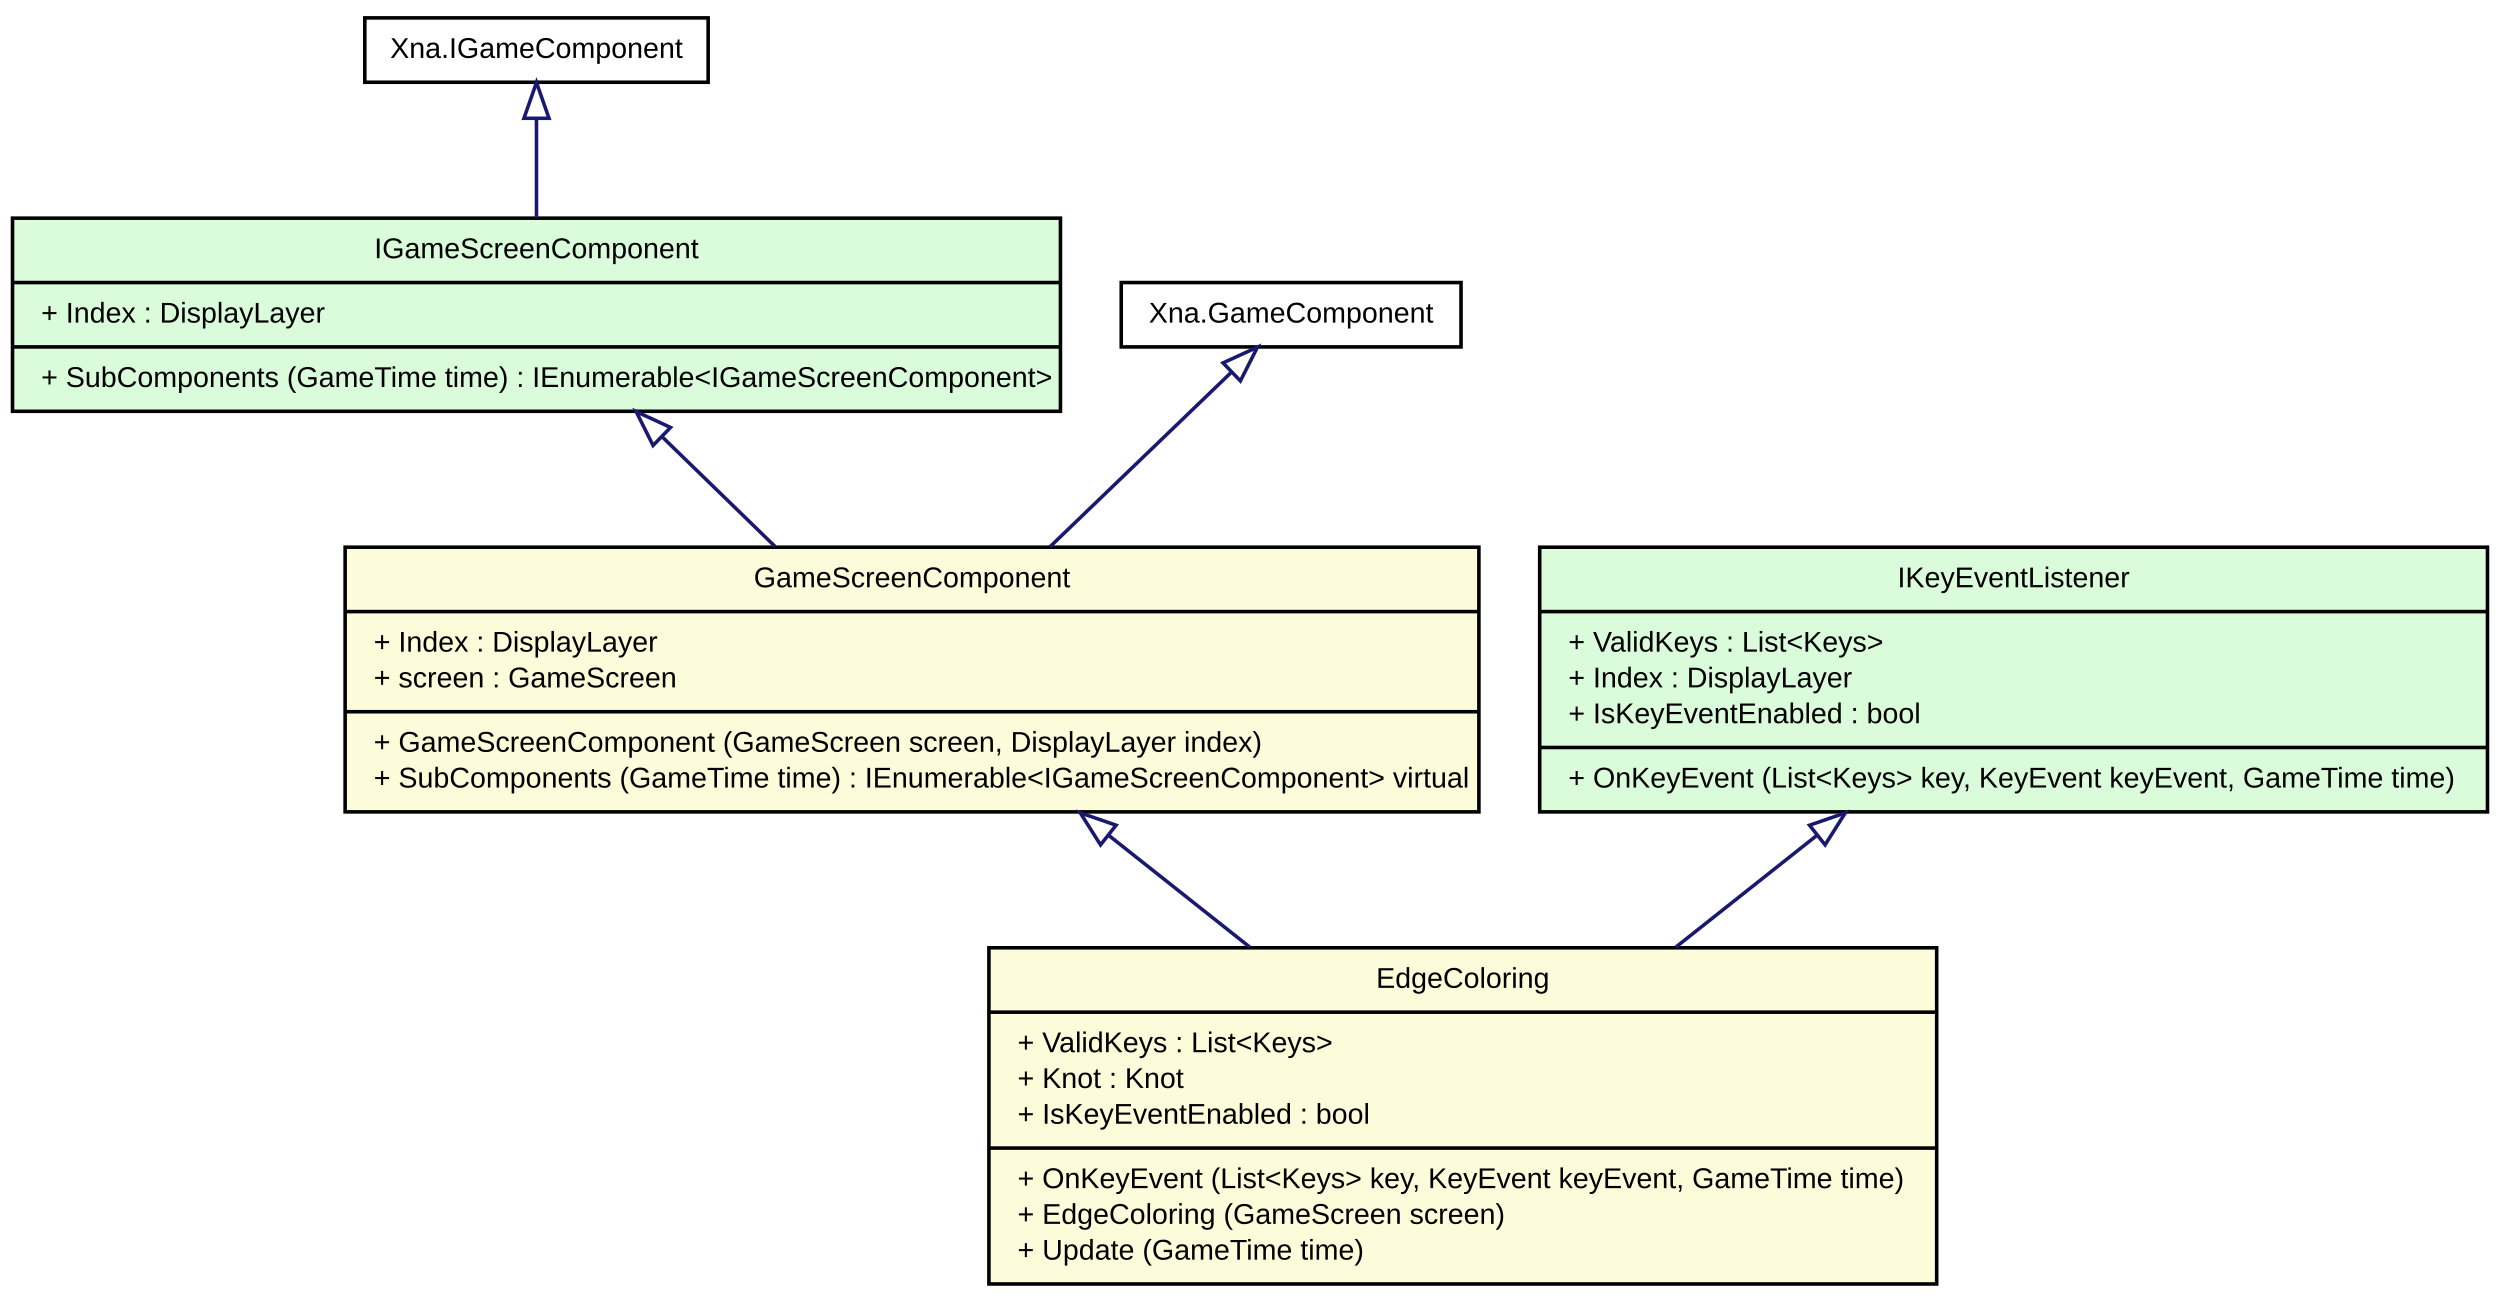
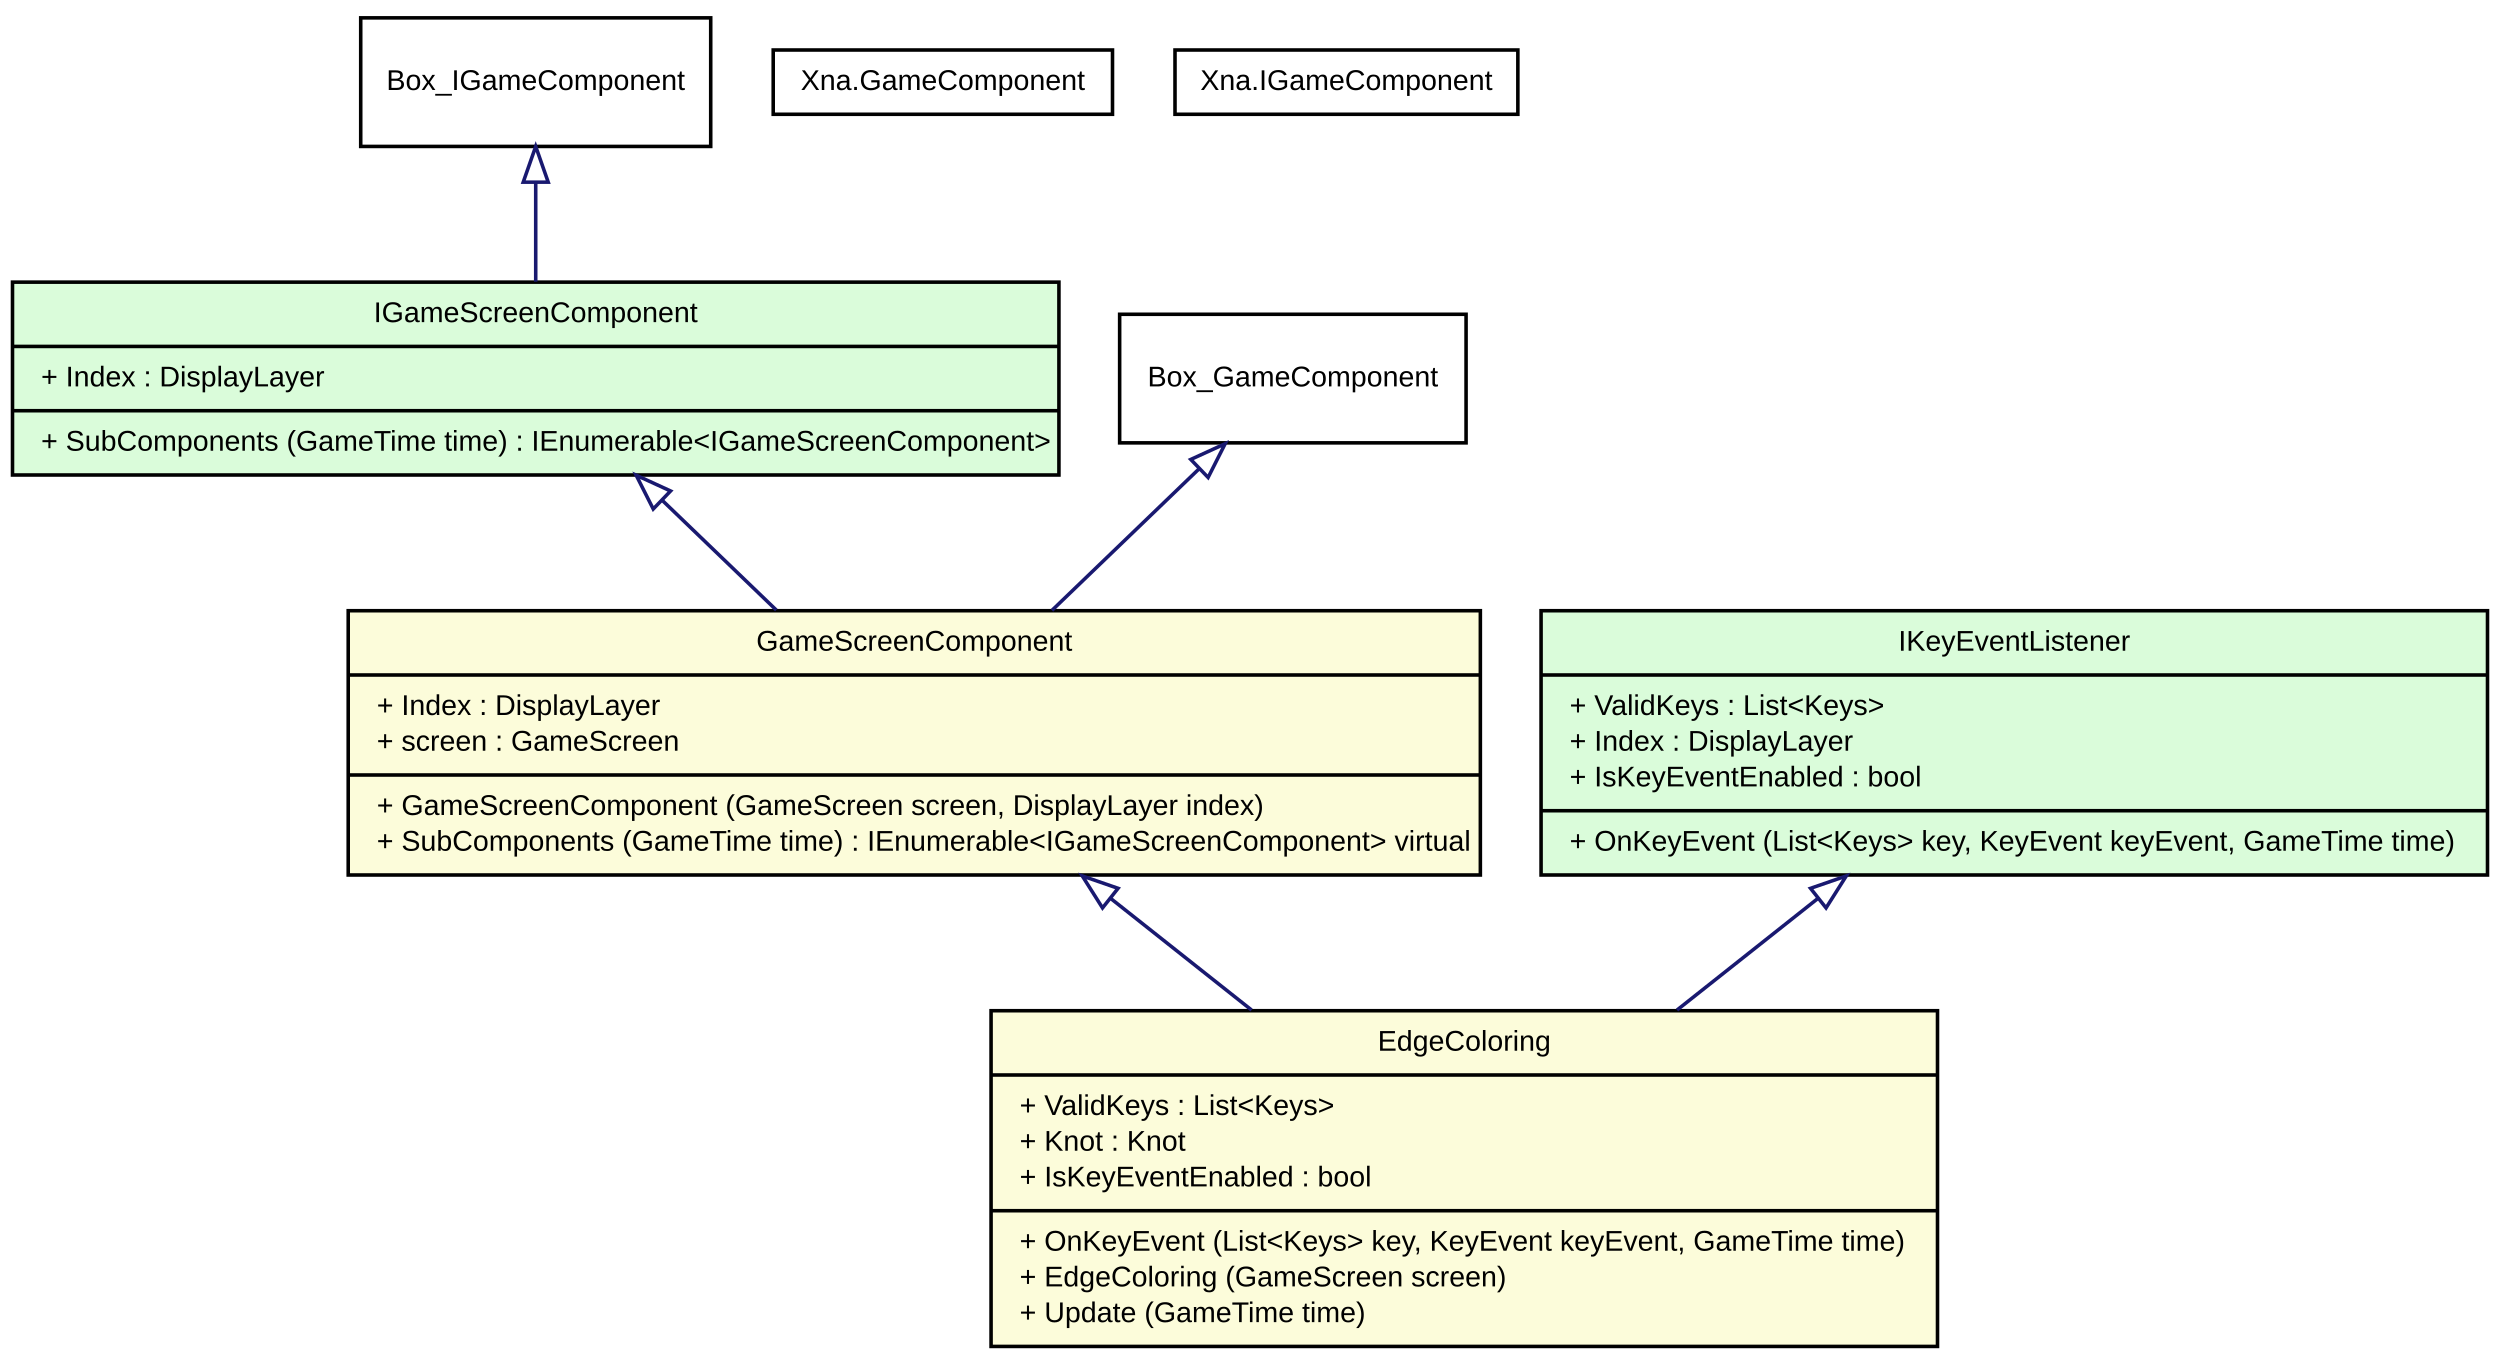
- <svg xmlns="http://www.w3.org/2000/svg" width="699pt" height="364pt" viewBox="0.00 0.00 699.00 364.00">
-   <g id="graph1" class="graph" transform="scale(1 1) rotate(0) translate(4 360)">
-     <polygon fill="white" stroke="white" points="-4,5 -4,-360 696,-360 696,5 -4,5" />
+ <svg xmlns="http://www.w3.org/2000/svg" width="700pt" height="382pt" viewBox="0.00 0.00 700.00 382.00">
+   <g id="graph1" class="graph" transform="scale(1 1) rotate(0) translate(4 378)">
+     <polygon fill="white" stroke="white" points="-4,5 -4,-378 697,-378 697,5 -4,5" />
    <g id="node1" class="node">
-       <polygon fill="#fcfcda" stroke="black" points="272.5,-1 272.5,-95 537.5,-95 537.5,-1 272.5,-1" />
-       <text text-anchor="middle" x="405" y="-83.8" font-family="Arial" font-size="8.00">EdgeColoring</text>
-       <polyline fill="none" stroke="black" points="272.5,-77 537.5,-77 " />
-       <text text-anchor="start" x="280.5" y="-65.8" font-family="Arial" font-size="8.00">+ ValidKeys : List&lt;Keys&gt;</text>
-       <text text-anchor="start" x="280.5" y="-55.8" font-family="Arial" font-size="8.00">+ Knot : Knot</text>
-       <text text-anchor="start" x="280.5" y="-45.8" font-family="Arial" font-size="8.00">+ IsKeyEventEnabled : bool</text>
-       <polyline fill="none" stroke="black" points="272.5,-39 537.5,-39 " />
-       <text text-anchor="start" x="280.5" y="-27.8" font-family="Arial" font-size="8.00">+ OnKeyEvent (List&lt;Keys&gt; key, KeyEvent keyEvent, GameTime time)</text>
-       <text text-anchor="start" x="280.5" y="-17.8" font-family="Arial" font-size="8.00">+ EdgeColoring (GameScreen screen)</text>
-       <text text-anchor="start" x="280.5" y="-7.8" font-family="Arial" font-size="8.00">+ Update (GameTime time)</text>
+       <polygon fill="#fcfcda" stroke="black" points="273.5,-1 273.5,-95 538.5,-95 538.5,-1 273.5,-1" />
+       <text text-anchor="middle" x="406" y="-83.8" font-family="Arial" font-size="8.00">EdgeColoring</text>
+       <polyline fill="none" stroke="black" points="273.5,-77 538.5,-77 " />
+       <text text-anchor="start" x="281.5" y="-65.8" font-family="Arial" font-size="8.00">+ ValidKeys : List&lt;Keys&gt;</text>
+       <text text-anchor="start" x="281.5" y="-55.8" font-family="Arial" font-size="8.00">+ Knot : Knot</text>
+       <text text-anchor="start" x="281.5" y="-45.8" font-family="Arial" font-size="8.00">+ IsKeyEventEnabled : bool</text>
+       <polyline fill="none" stroke="black" points="273.5,-39 538.5,-39 " />
+       <text text-anchor="start" x="281.5" y="-27.8" font-family="Arial" font-size="8.00">+ OnKeyEvent (List&lt;Keys&gt; key, KeyEvent keyEvent, GameTime time)</text>
+       <text text-anchor="start" x="281.5" y="-17.8" font-family="Arial" font-size="8.00">+ EdgeColoring (GameScreen screen)</text>
+       <text text-anchor="start" x="281.5" y="-7.8" font-family="Arial" font-size="8.00">+ Update (GameTime time)</text>
    </g>
    <g id="node2" class="node">
-       <polygon fill="#fcfcda" stroke="black" points="92.5,-133 92.5,-207 409.5,-207 409.5,-133 92.5,-133" />
-       <text text-anchor="middle" x="251" y="-195.8" font-family="Arial" font-size="8.00">GameScreenComponent</text>
-       <polyline fill="none" stroke="black" points="92.5,-189 409.5,-189 " />
-       <text text-anchor="start" x="100.5" y="-177.8" font-family="Arial" font-size="8.00">+ Index : DisplayLayer</text>
-       <text text-anchor="start" x="100.5" y="-167.8" font-family="Arial" font-size="8.00">+ screen : GameScreen</text>
-       <polyline fill="none" stroke="black" points="92.5,-161 409.5,-161 " />
-       <text text-anchor="start" x="100.5" y="-149.8" font-family="Arial" font-size="8.00">+ GameScreenComponent (GameScreen screen, DisplayLayer index)</text>
-       <text text-anchor="start" x="100.5" y="-139.8" font-family="Arial" font-size="8.00">+ SubComponents (GameTime time) : IEnumerable&lt;IGameScreenComponent&gt; virtual</text>
+       <polygon fill="#fcfcda" stroke="black" points="93.5,-133 93.5,-207 410.5,-207 410.5,-133 93.5,-133" />
+       <text text-anchor="middle" x="252" y="-195.8" font-family="Arial" font-size="8.00">GameScreenComponent</text>
+       <polyline fill="none" stroke="black" points="93.5,-189 410.5,-189 " />
+       <text text-anchor="start" x="101.5" y="-177.8" font-family="Arial" font-size="8.00">+ Index : DisplayLayer</text>
+       <text text-anchor="start" x="101.5" y="-167.8" font-family="Arial" font-size="8.00">+ screen : GameScreen</text>
+       <polyline fill="none" stroke="black" points="93.5,-161 410.5,-161 " />
+       <text text-anchor="start" x="101.5" y="-149.8" font-family="Arial" font-size="8.00">+ GameScreenComponent (GameScreen screen, DisplayLayer index)</text>
+       <text text-anchor="start" x="101.5" y="-139.8" font-family="Arial" font-size="8.00">+ SubComponents (GameTime time) : IEnumerable&lt;IGameScreenComponent&gt; virtual</text>
    </g>
    <g id="edge2" class="edge">
-       <path fill="none" stroke="midnightblue" d="M305.894,-126.513C318.713,-116.358 332.425,-105.495 345.435,-95.188" />
-       <polygon fill="none" stroke="midnightblue" points="303.707,-123.78 298.042,-132.733 308.054,-129.267 303.707,-123.78" />
+       <path fill="none" stroke="midnightblue" d="M306.894,-126.513C319.713,-116.358 333.425,-105.495 346.435,-95.188" />
+       <polygon fill="none" stroke="midnightblue" points="304.707,-123.78 299.042,-132.733 309.054,-129.267 304.707,-123.78" />
    </g>
    <g id="node3" class="node">
      <polygon fill="#dafcda" stroke="black" points="-0.5,-245 -0.5,-299 292.5,-299 292.5,-245 -0.5,-245" />
      <text text-anchor="middle" x="146" y="-287.8" font-family="Arial" font-size="8.00">IGameScreenComponent</text>
      <polyline fill="none" stroke="black" points="-0.5,-281 292.5,-281 " />
      <text text-anchor="start" x="7.5" y="-269.8" font-family="Arial" font-size="8.00">+ Index : DisplayLayer</text>
      <polyline fill="none" stroke="black" points="-0.5,-263 292.5,-263 " />
      <text text-anchor="start" x="7.5" y="-251.8" font-family="Arial" font-size="8.00">+ SubComponents (GameTime time) : IEnumerable&lt;IGameScreenComponent&gt;</text>
    </g>
    <g id="edge8" class="edge">
-       <path fill="none" stroke="midnightblue" d="M181.065,-237.937C191.229,-228.063 202.378,-217.233 212.728,-207.178" />
-       <polygon fill="none" stroke="midnightblue" points="178.596,-235.455 173.862,-244.934 183.474,-240.476 178.596,-235.455" />
+       <path fill="none" stroke="midnightblue" d="M181.399,-237.937C191.66,-228.063 202.915,-217.233 213.364,-207.178" />
+       <polygon fill="none" stroke="midnightblue" points="178.907,-235.478 174.128,-244.934 183.76,-240.522 178.907,-235.478" />
    </g>
    <g id="node4" class="node">
-       <polygon fill="#dafcda" stroke="black" points="426.5,-133 426.5,-207 691.5,-207 691.5,-133 426.5,-133" />
-       <text text-anchor="middle" x="559" y="-195.8" font-family="Arial" font-size="8.00">IKeyEventListener</text>
-       <polyline fill="none" stroke="black" points="426.5,-189 691.5,-189 " />
-       <text text-anchor="start" x="434.5" y="-177.8" font-family="Arial" font-size="8.00">+ ValidKeys : List&lt;Keys&gt;</text>
-       <text text-anchor="start" x="434.5" y="-167.8" font-family="Arial" font-size="8.00">+ Index : DisplayLayer</text>
-       <text text-anchor="start" x="434.5" y="-157.8" font-family="Arial" font-size="8.00">+ IsKeyEventEnabled : bool</text>
-       <polyline fill="none" stroke="black" points="426.5,-151 691.5,-151 " />
-       <text text-anchor="start" x="434.5" y="-139.8" font-family="Arial" font-size="8.00">+ OnKeyEvent (List&lt;Keys&gt; key, KeyEvent keyEvent, GameTime time)</text>
+       <polygon fill="#dafcda" stroke="black" points="427.5,-133 427.5,-207 692.5,-207 692.5,-133 427.5,-133" />
+       <text text-anchor="middle" x="560" y="-195.8" font-family="Arial" font-size="8.00">IKeyEventListener</text>
+       <polyline fill="none" stroke="black" points="427.5,-189 692.5,-189 " />
+       <text text-anchor="start" x="435.5" y="-177.8" font-family="Arial" font-size="8.00">+ ValidKeys : List&lt;Keys&gt;</text>
+       <text text-anchor="start" x="435.5" y="-167.8" font-family="Arial" font-size="8.00">+ Index : DisplayLayer</text>
+       <text text-anchor="start" x="435.5" y="-157.8" font-family="Arial" font-size="8.00">+ IsKeyEventEnabled : bool</text>
+       <polyline fill="none" stroke="black" points="427.5,-151 692.5,-151 " />
+       <text text-anchor="start" x="435.5" y="-139.8" font-family="Arial" font-size="8.00">+ OnKeyEvent (List&lt;Keys&gt; key, KeyEvent keyEvent, GameTime time)</text>
    </g>
    <g id="edge4" class="edge">
-       <path fill="none" stroke="midnightblue" d="M504.106,-126.513C491.287,-116.358 477.575,-105.495 464.565,-95.188" />
-       <polygon fill="none" stroke="midnightblue" points="501.946,-129.267 511.958,-132.733 506.293,-123.78 501.946,-129.267" />
+       <path fill="none" stroke="midnightblue" d="M505.106,-126.513C492.287,-116.358 478.575,-105.495 465.565,-95.188" />
+       <polygon fill="none" stroke="midnightblue" points="502.946,-129.267 512.958,-132.733 507.293,-123.78 502.946,-129.267" />
    </g>
    <g id="node5" class="node">
-       <polygon fill="#ffffff" stroke="black" points="309.5,-263 309.5,-281 404.5,-281 404.5,-263 309.5,-263" />
-       <text text-anchor="middle" x="357" y="-269.8" font-family="Arial" font-size="8.00">Xna.GameComponent</text>
+       <polygon fill="#ffffff" stroke="black" points="212.5,-346 212.5,-364 307.5,-364 307.5,-346 212.5,-346" />
+       <text text-anchor="middle" x="260" y="-352.8" font-family="Arial" font-size="8.00">Xna.GameComponent</text>
+     </g>
+     <g id="node6" class="node">
+       <polygon fill="#ffffff" stroke="black" points="325,-346 325,-364 421,-364 421,-346 325,-346" />
+       <text text-anchor="middle" x="373" y="-352.8" font-family="Arial" font-size="8.00">Xna.IGameComponent</text>
+     </g>
+     <g id="node9" class="node">
+       <polygon fill="none" stroke="black" points="309.5,-254 309.5,-290 406.5,-290 406.5,-254 309.5,-254" />
+       <text text-anchor="middle" x="358" y="-269.8" font-family="Arial" font-size="8.00">Box_GameComponent</text>
    </g>
    <g id="edge6" class="edge">
-       <path fill="none" stroke="midnightblue" d="M340.37,-255.998C326.786,-242.926 307.044,-223.929 289.568,-207.113" />
-       <polygon fill="none" stroke="midnightblue" points="337.961,-258.536 347.593,-262.948 342.814,-253.492 337.961,-258.536" />
+       <path fill="none" stroke="midnightblue" d="M331.696,-246.688C319.279,-234.74 304.216,-220.245 290.543,-207.088" />
+       <polygon fill="none" stroke="midnightblue" points="329.417,-249.353 339.049,-253.764 334.27,-244.309 329.417,-249.353" />
    </g>
-     <g id="node6" class="node">
-       <polygon fill="#ffffff" stroke="black" points="98,-337 98,-355 194,-355 194,-337 98,-337" />
-       <text text-anchor="middle" x="146" y="-343.8" font-family="Arial" font-size="8.00">Xna.IGameComponent</text>
+     <g id="node12" class="node">
+       <polygon fill="none" stroke="black" points="97,-337 97,-373 195,-373 195,-337 97,-337" />
+       <text text-anchor="middle" x="146" y="-352.8" font-family="Arial" font-size="8.00">Box_IGameComponent</text>
    </g>
    <g id="edge10" class="edge">
-       <path fill="none" stroke="midnightblue" d="M146,-326.64C146,-318.2 146,-308.16 146,-299.004" />
-       <polygon fill="none" stroke="midnightblue" points="142.5,-326.926 146,-336.926 149.5,-326.926 142.5,-326.926" />
+       <path fill="none" stroke="midnightblue" d="M146,-326.987C146,-317.995 146,-308.055 146,-299.127" />
+       <polygon fill="none" stroke="midnightblue" points="142.5,-326.99 146,-336.99 149.5,-326.99 142.5,-326.99" />
    </g>
  </g>
</svg>
